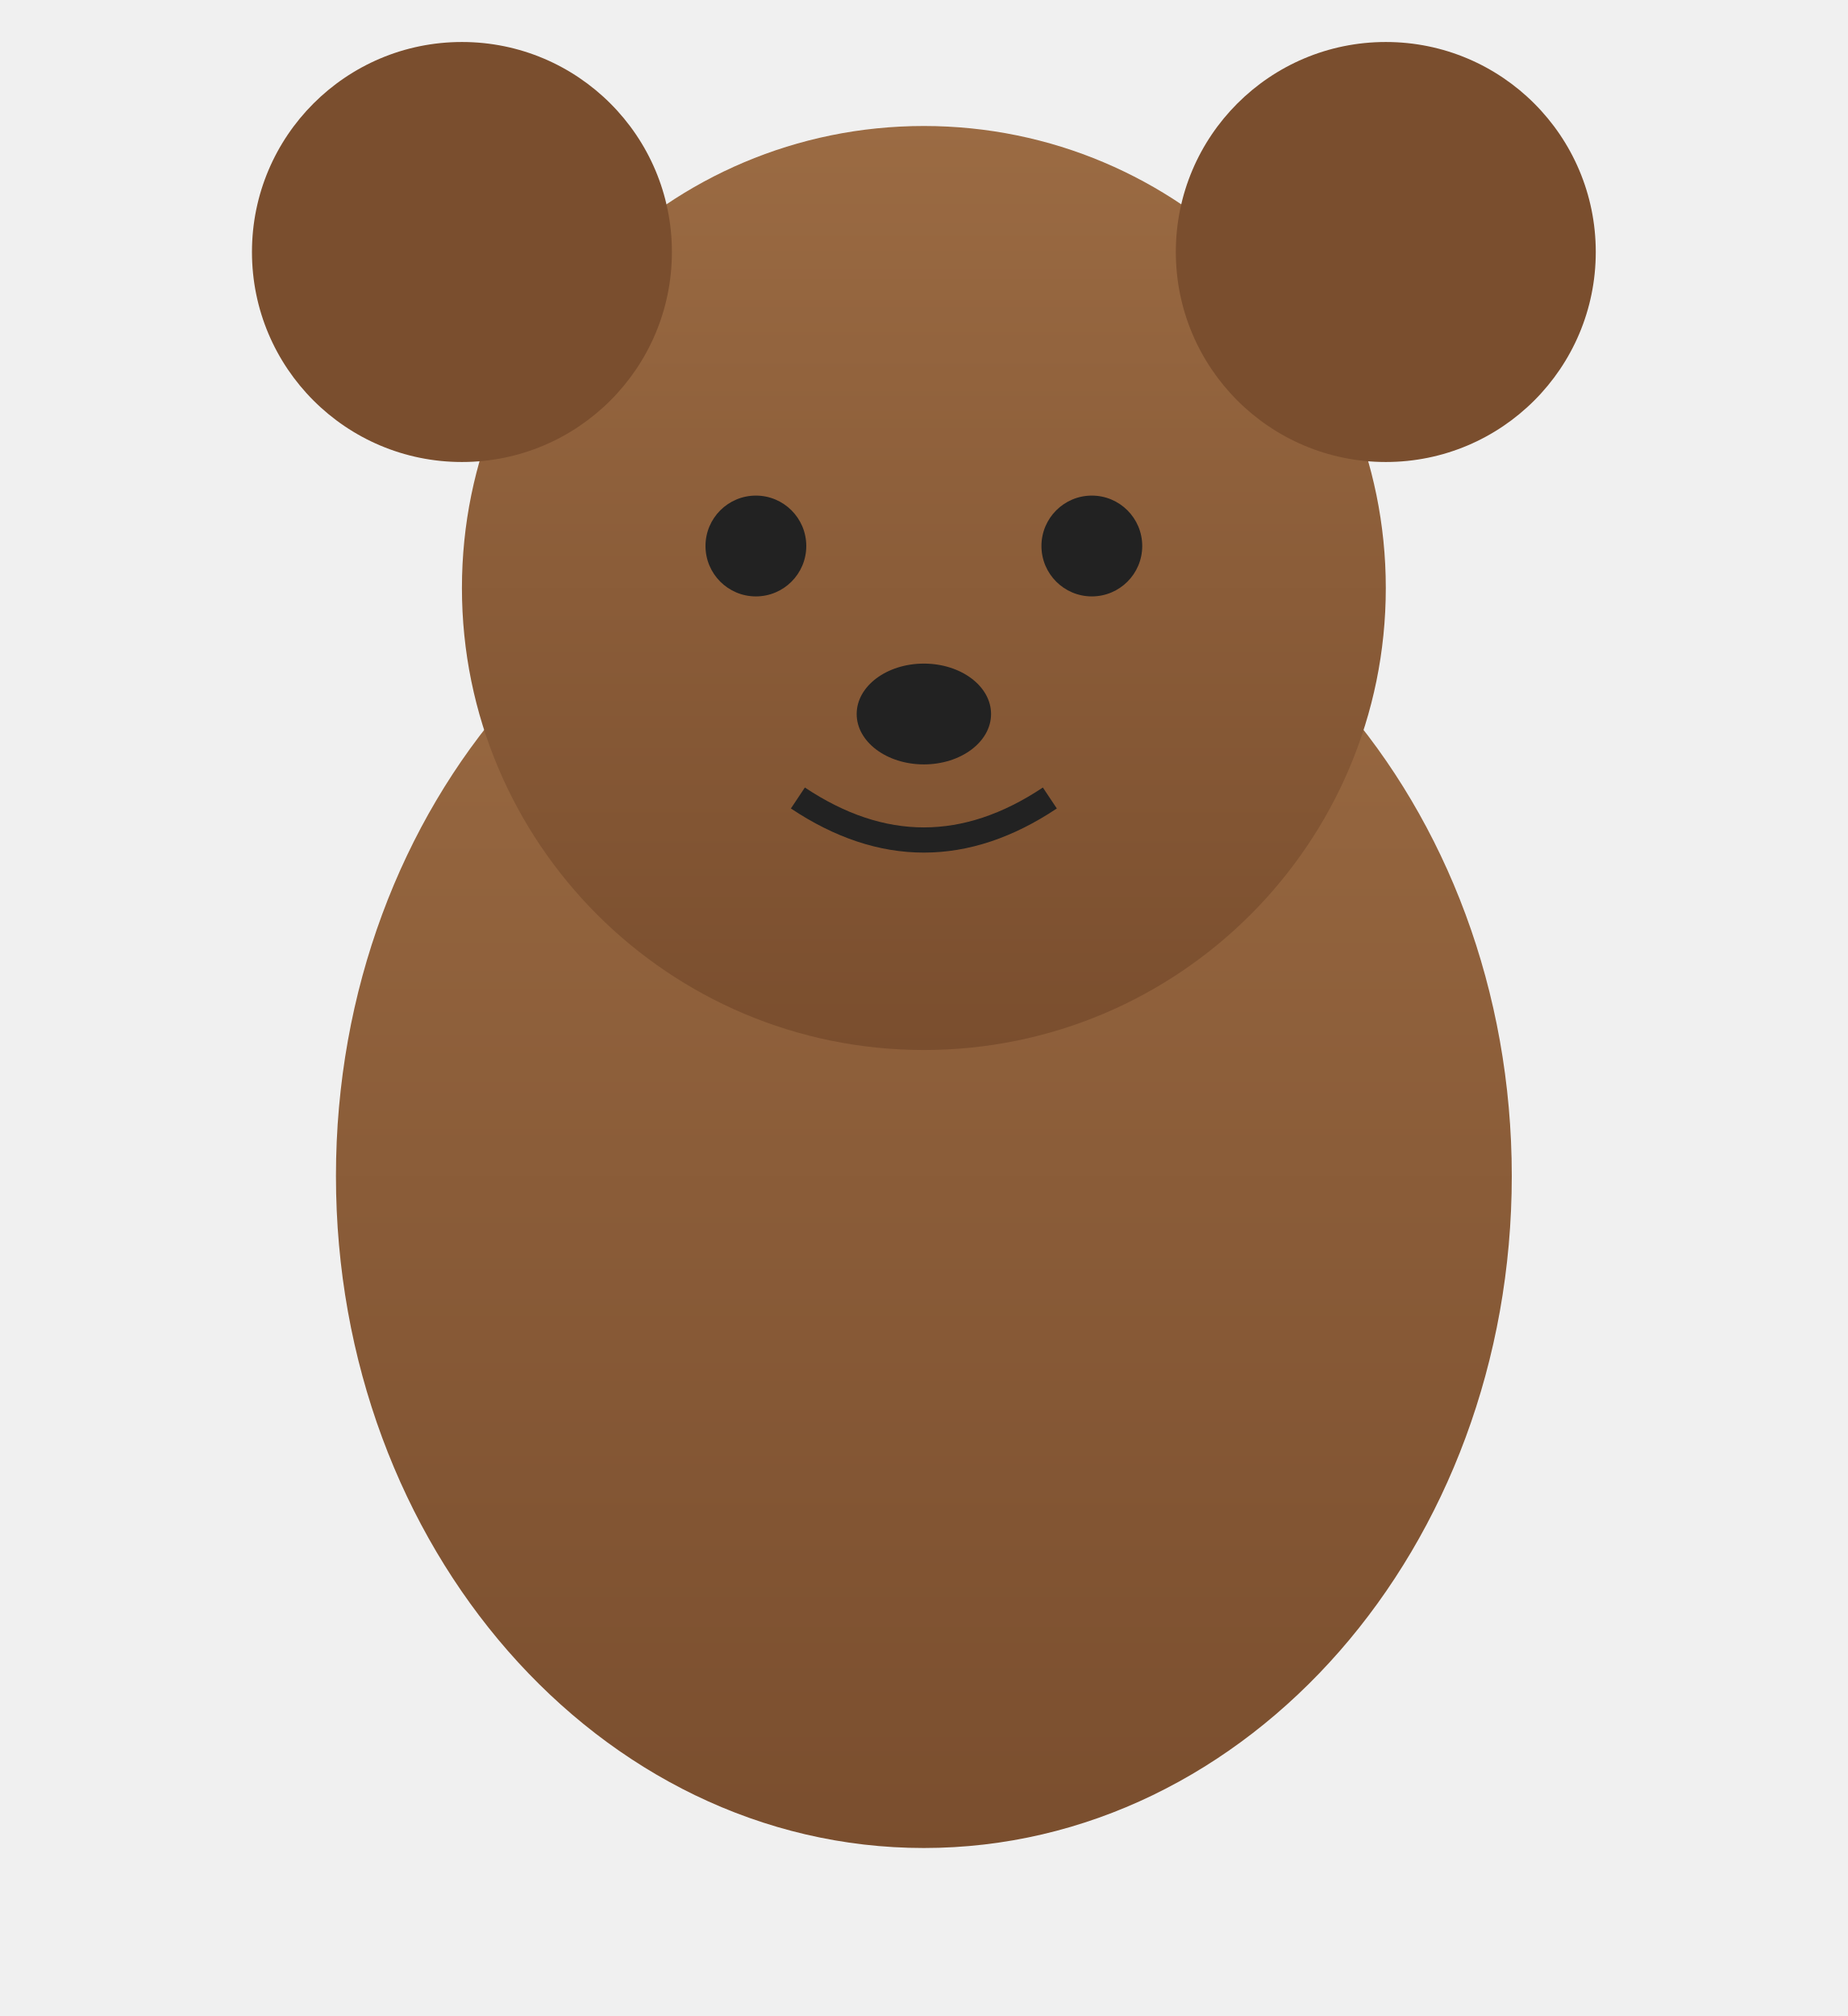
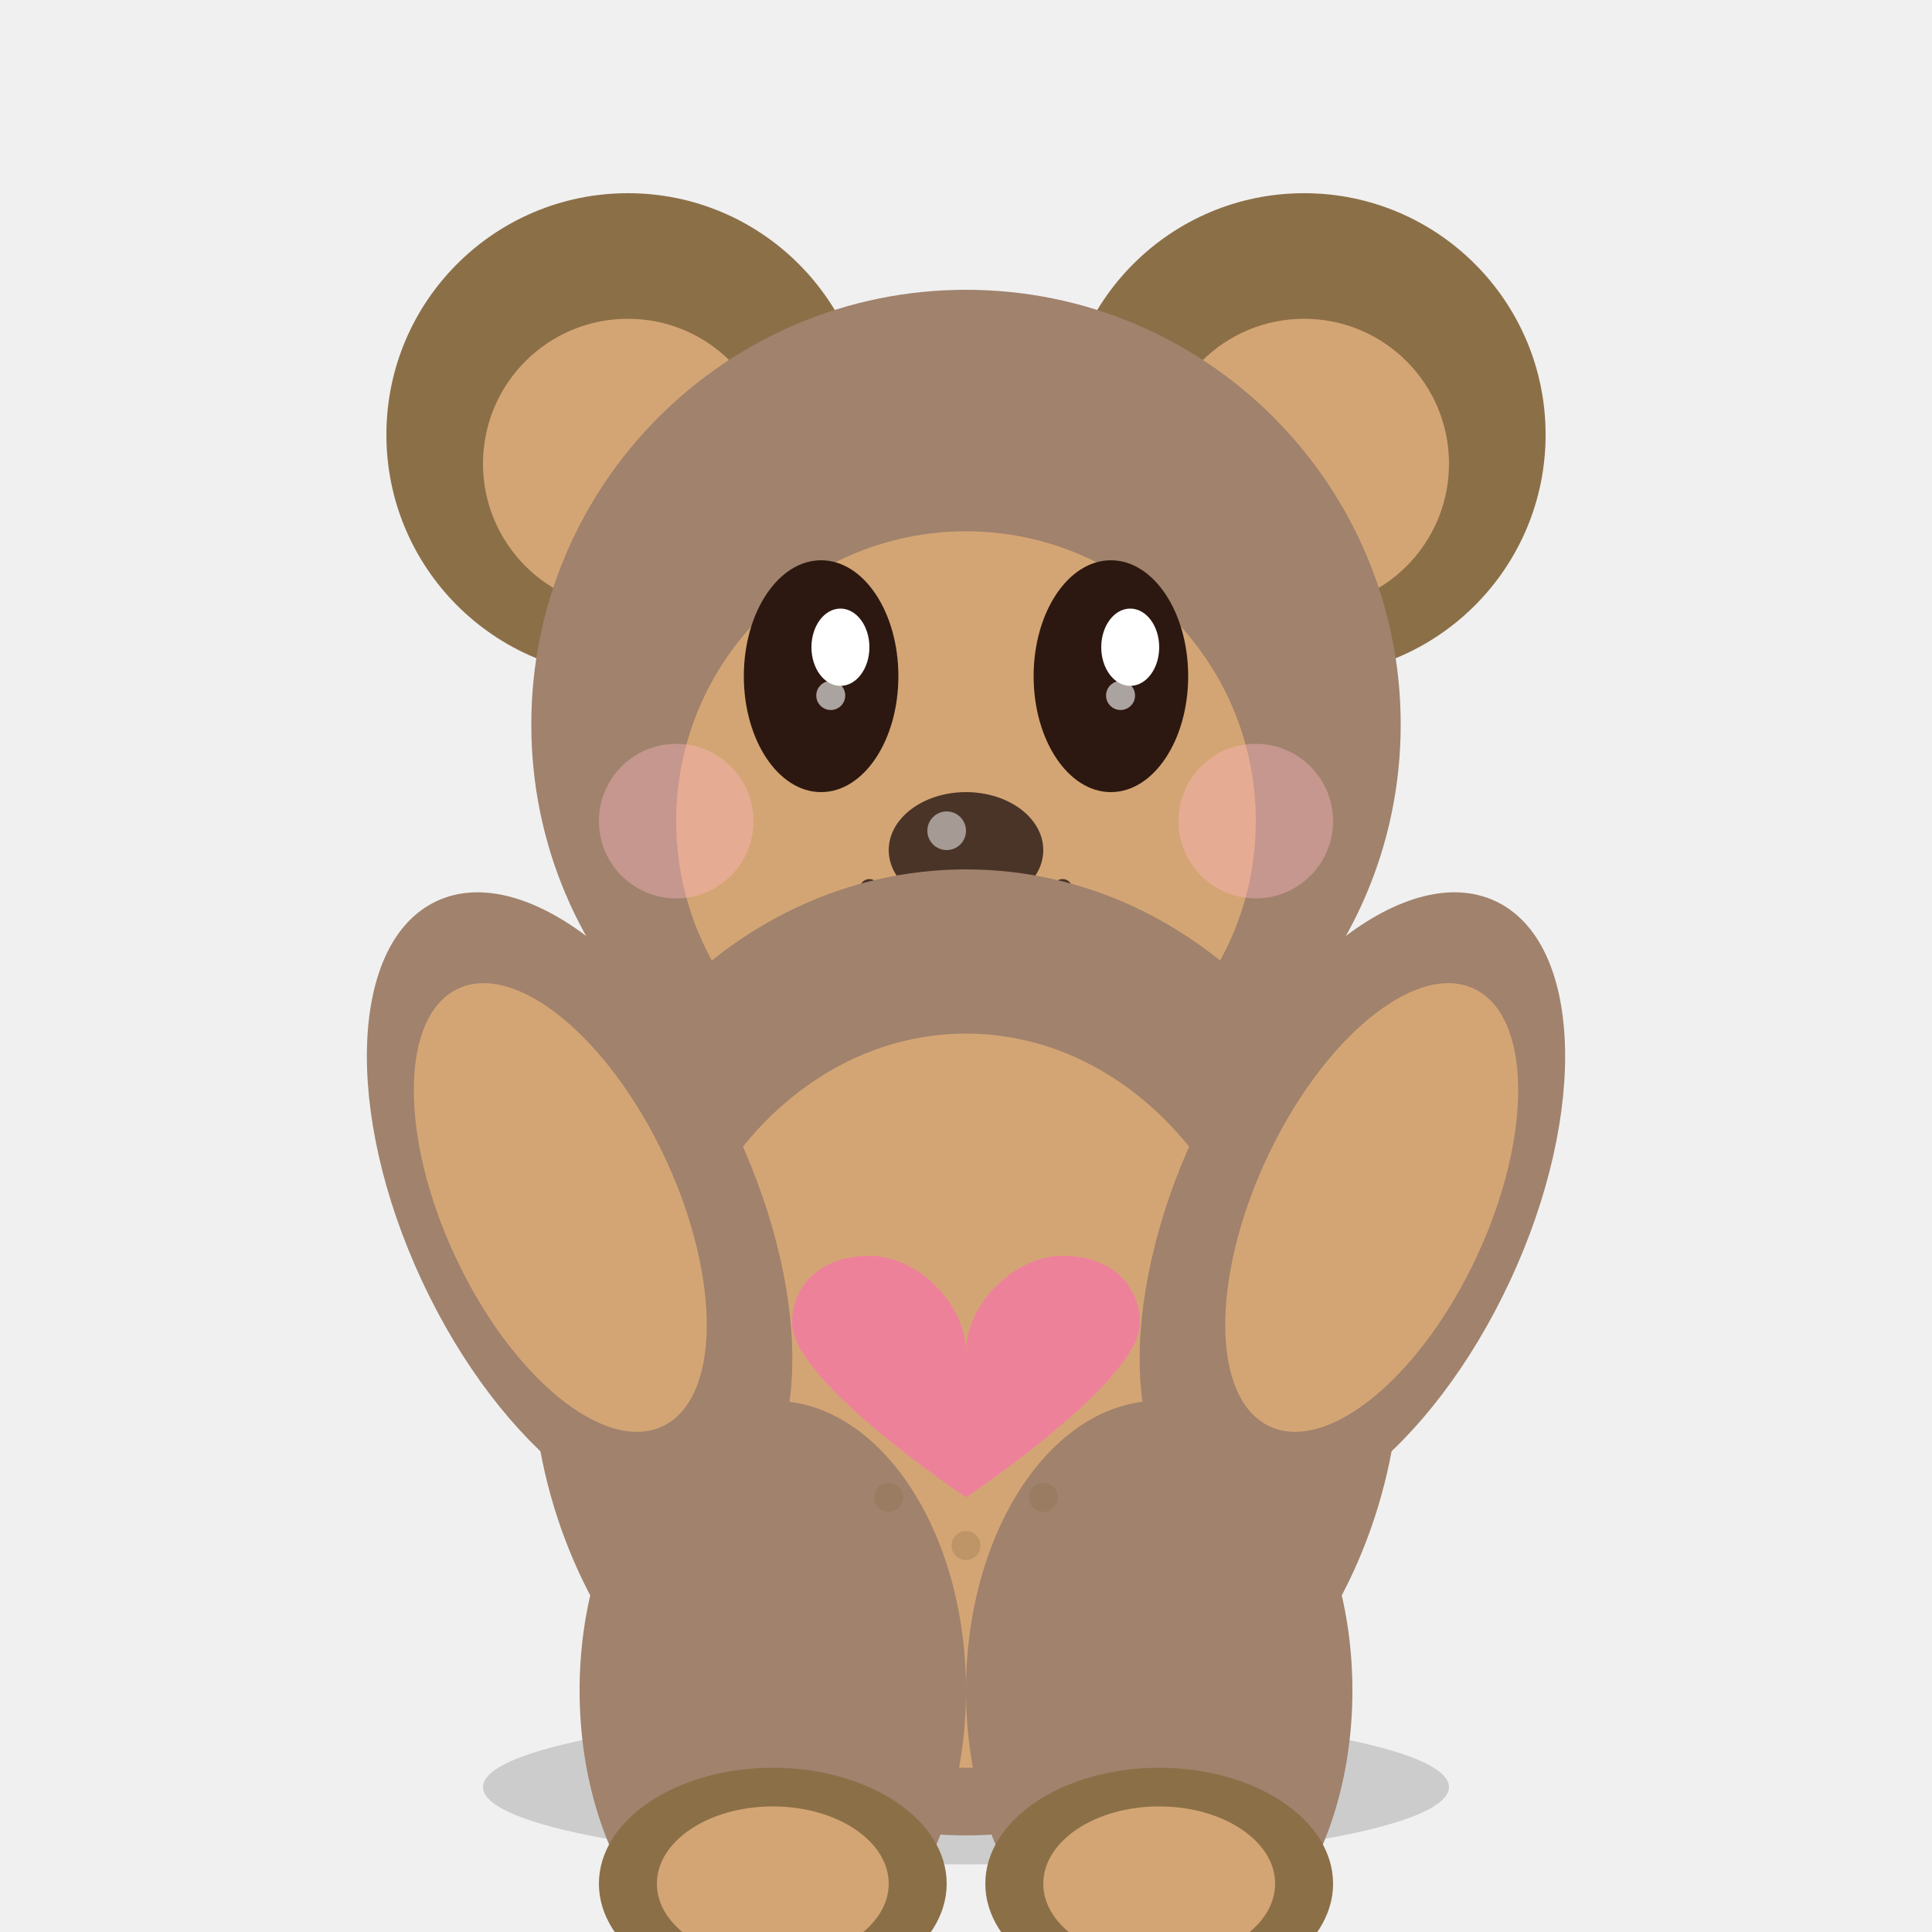
- <svg xmlns="http://www.w3.org/2000/svg" width="220" height="240" viewBox="0 0 220 240">
-   <defs>
-     <linearGradient id="fur" x1="0" y1="0" x2="0" y2="1">
-       <stop offset="0%" stop-color="#9b6b43" />
-       <stop offset="100%" stop-color="#7a4e2e" />
-     </linearGradient>
-   </defs>
-   <ellipse cx="110" cy="140" rx="70" ry="80" fill="url(#fur)" />
-   <circle cx="110" cy="70" r="55" fill="url(#fur)" />
-   <circle cx="55" cy="30" r="25" fill="#7a4e2e" />
-   <circle cx="165" cy="30" r="25" fill="#7a4e2e" />
-   <circle cx="90" cy="65" r="6" fill="#222" />
-   <circle cx="130" cy="65" r="6" fill="#222" />
-   <ellipse cx="110" cy="85" rx="8" ry="6" fill="#222" />
-   <path d="M95 95 Q110 105 125 95" stroke="#222" stroke-width="3" fill="none" />
+ <svg xmlns="http://www.w3.org/2000/svg" viewBox="0 0 200 200" width="200" height="200">
+   <ellipse cx="100" cy="185" rx="50" ry="8" fill="rgba(0,0,0,0.15)" />
+   <circle cx="65" cy="45" r="25" fill="#8B6F47" />
+   <circle cx="65" cy="48" r="15" fill="#D4A574" />
+   <circle cx="135" cy="45" r="25" fill="#8B6F47" />
+   <circle cx="135" cy="48" r="15" fill="#D4A574" />
+   <circle cx="100" cy="75" r="45" fill="#A0826D" />
+   <circle cx="100" cy="85" r="30" fill="#D4A574" />
+   <ellipse cx="85" cy="70" rx="8" ry="12" fill="#2C1810" />
+   <ellipse cx="87" cy="67" rx="3" ry="4" fill="#FFFFFF" />
+   <circle cx="86" cy="72" r="1.5" fill="#FFFFFF" opacity="0.6" />
+   <ellipse cx="115" cy="70" rx="8" ry="12" fill="#2C1810" />
+   <ellipse cx="117" cy="67" rx="3" ry="4" fill="#FFFFFF" />
+   <circle cx="116" cy="72" r="1.5" fill="#FFFFFF" opacity="0.6" />
+   <ellipse cx="100" cy="88" rx="8" ry="6" fill="#4A3428" />
+   <ellipse cx="98" cy="86" rx="2" ry="2" fill="#FFFFFF" opacity="0.5" />
+   <path d="M 100 90 Q 95 95 90 92" stroke="#4A3428" stroke-width="2" fill="none" stroke-linecap="round" />
+   <path d="M 100 90 Q 105 95 110 92" stroke="#4A3428" stroke-width="2" fill="none" stroke-linecap="round" />
+   <circle cx="70" cy="85" r="8" fill="#FFB6C1" opacity="0.4" />
+   <circle cx="130" cy="85" r="8" fill="#FFB6C1" opacity="0.4" />
+   <ellipse cx="100" cy="140" rx="45" ry="50" fill="#A0826D" />
+   <ellipse cx="100" cy="145" rx="32" ry="38" fill="#D4A574" />
+   <ellipse cx="60" cy="125" rx="18" ry="35" fill="#A0826D" transform="rotate(-25 60 125)" />
+   <ellipse cx="58" cy="125" rx="12" ry="25" fill="#D4A574" transform="rotate(-25 58 125)" />
+   <ellipse cx="140" cy="125" rx="18" ry="35" fill="#A0826D" transform="rotate(25 140 125)" />
+   <ellipse cx="142" cy="125" rx="12" ry="25" fill="#D4A574" transform="rotate(25 142 125)" />
+   <ellipse cx="80" cy="175" rx="20" ry="30" fill="#A0826D" />
+   <ellipse cx="80" cy="195" rx="18" ry="12" fill="#8B6F47" />
+   <ellipse cx="80" cy="195" rx="12" ry="8" fill="#D4A574" />
+   <ellipse cx="120" cy="175" rx="20" ry="30" fill="#A0826D" />
+   <ellipse cx="120" cy="195" rx="18" ry="12" fill="#8B6F47" />
+   <ellipse cx="120" cy="195" rx="12" ry="8" fill="#D4A574" />
+   <path d="M 100 140 C 100 135, 95 130, 90 130 C 85 130, 82 133, 82 137 C 82 143, 100 155, 100 155 C 100 155, 118 143, 118 137 C 118 133, 115 130, 110 130 C 105 130, 100 135, 100 140 Z" fill="#FF69B4" opacity="0.6" />
+   <circle cx="92" cy="155" r="1.5" fill="#8B6F47" opacity="0.3" />
+   <circle cx="100" cy="160" r="1.5" fill="#8B6F47" opacity="0.3" />
+   <circle cx="108" cy="155" r="1.5" fill="#8B6F47" opacity="0.3" />
</svg>
